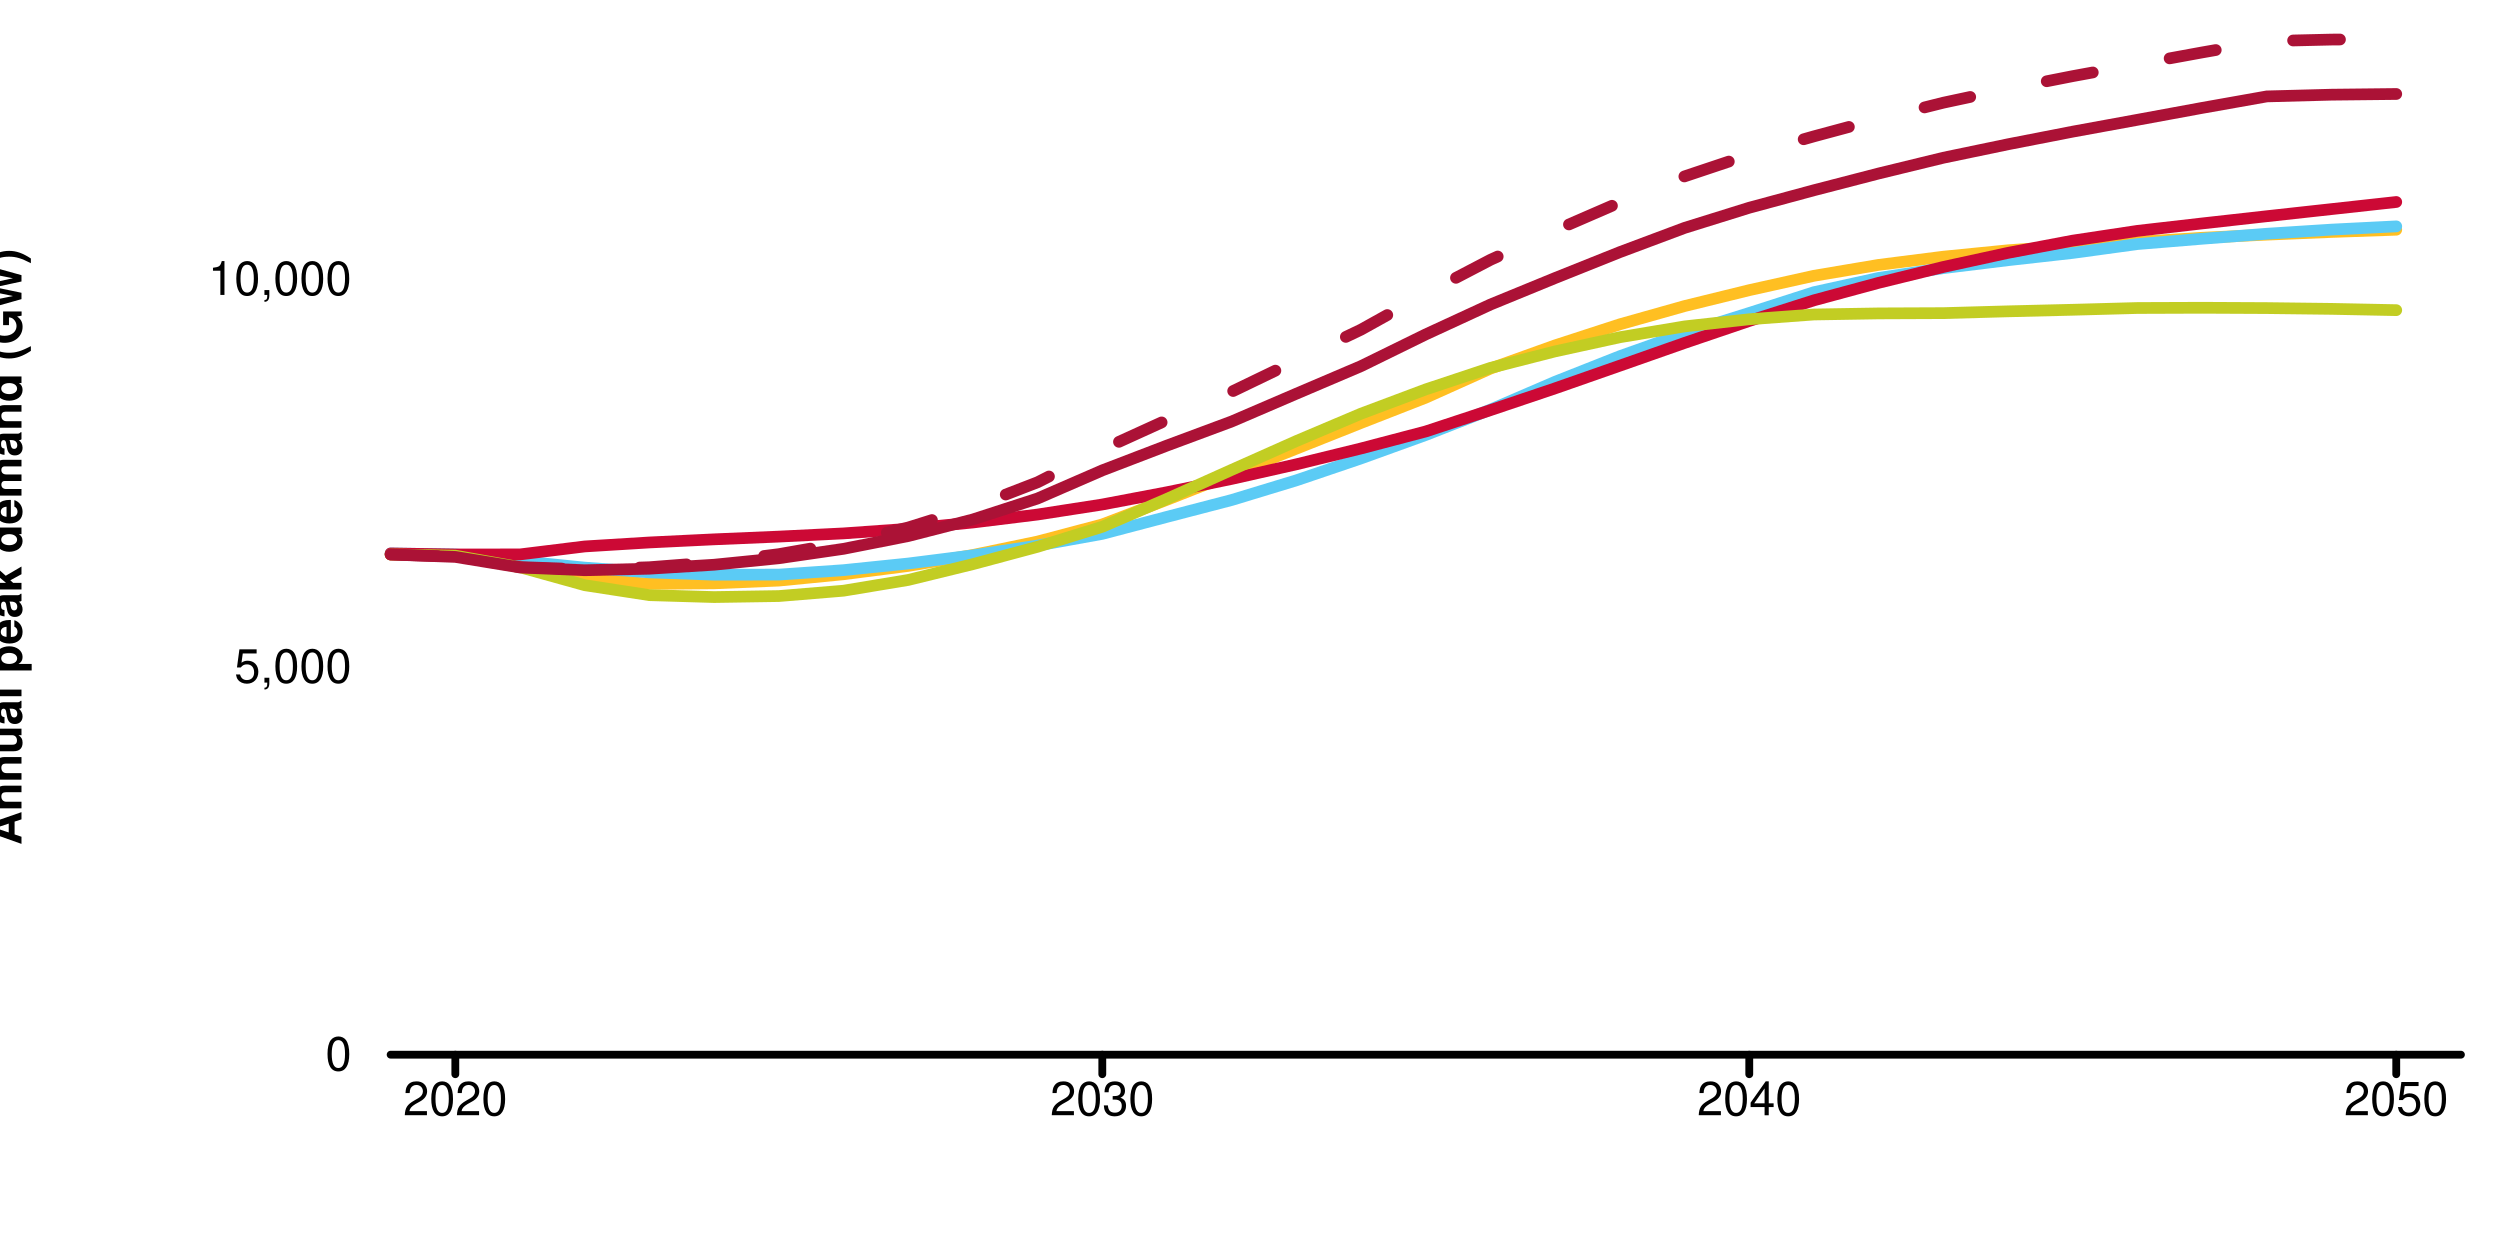
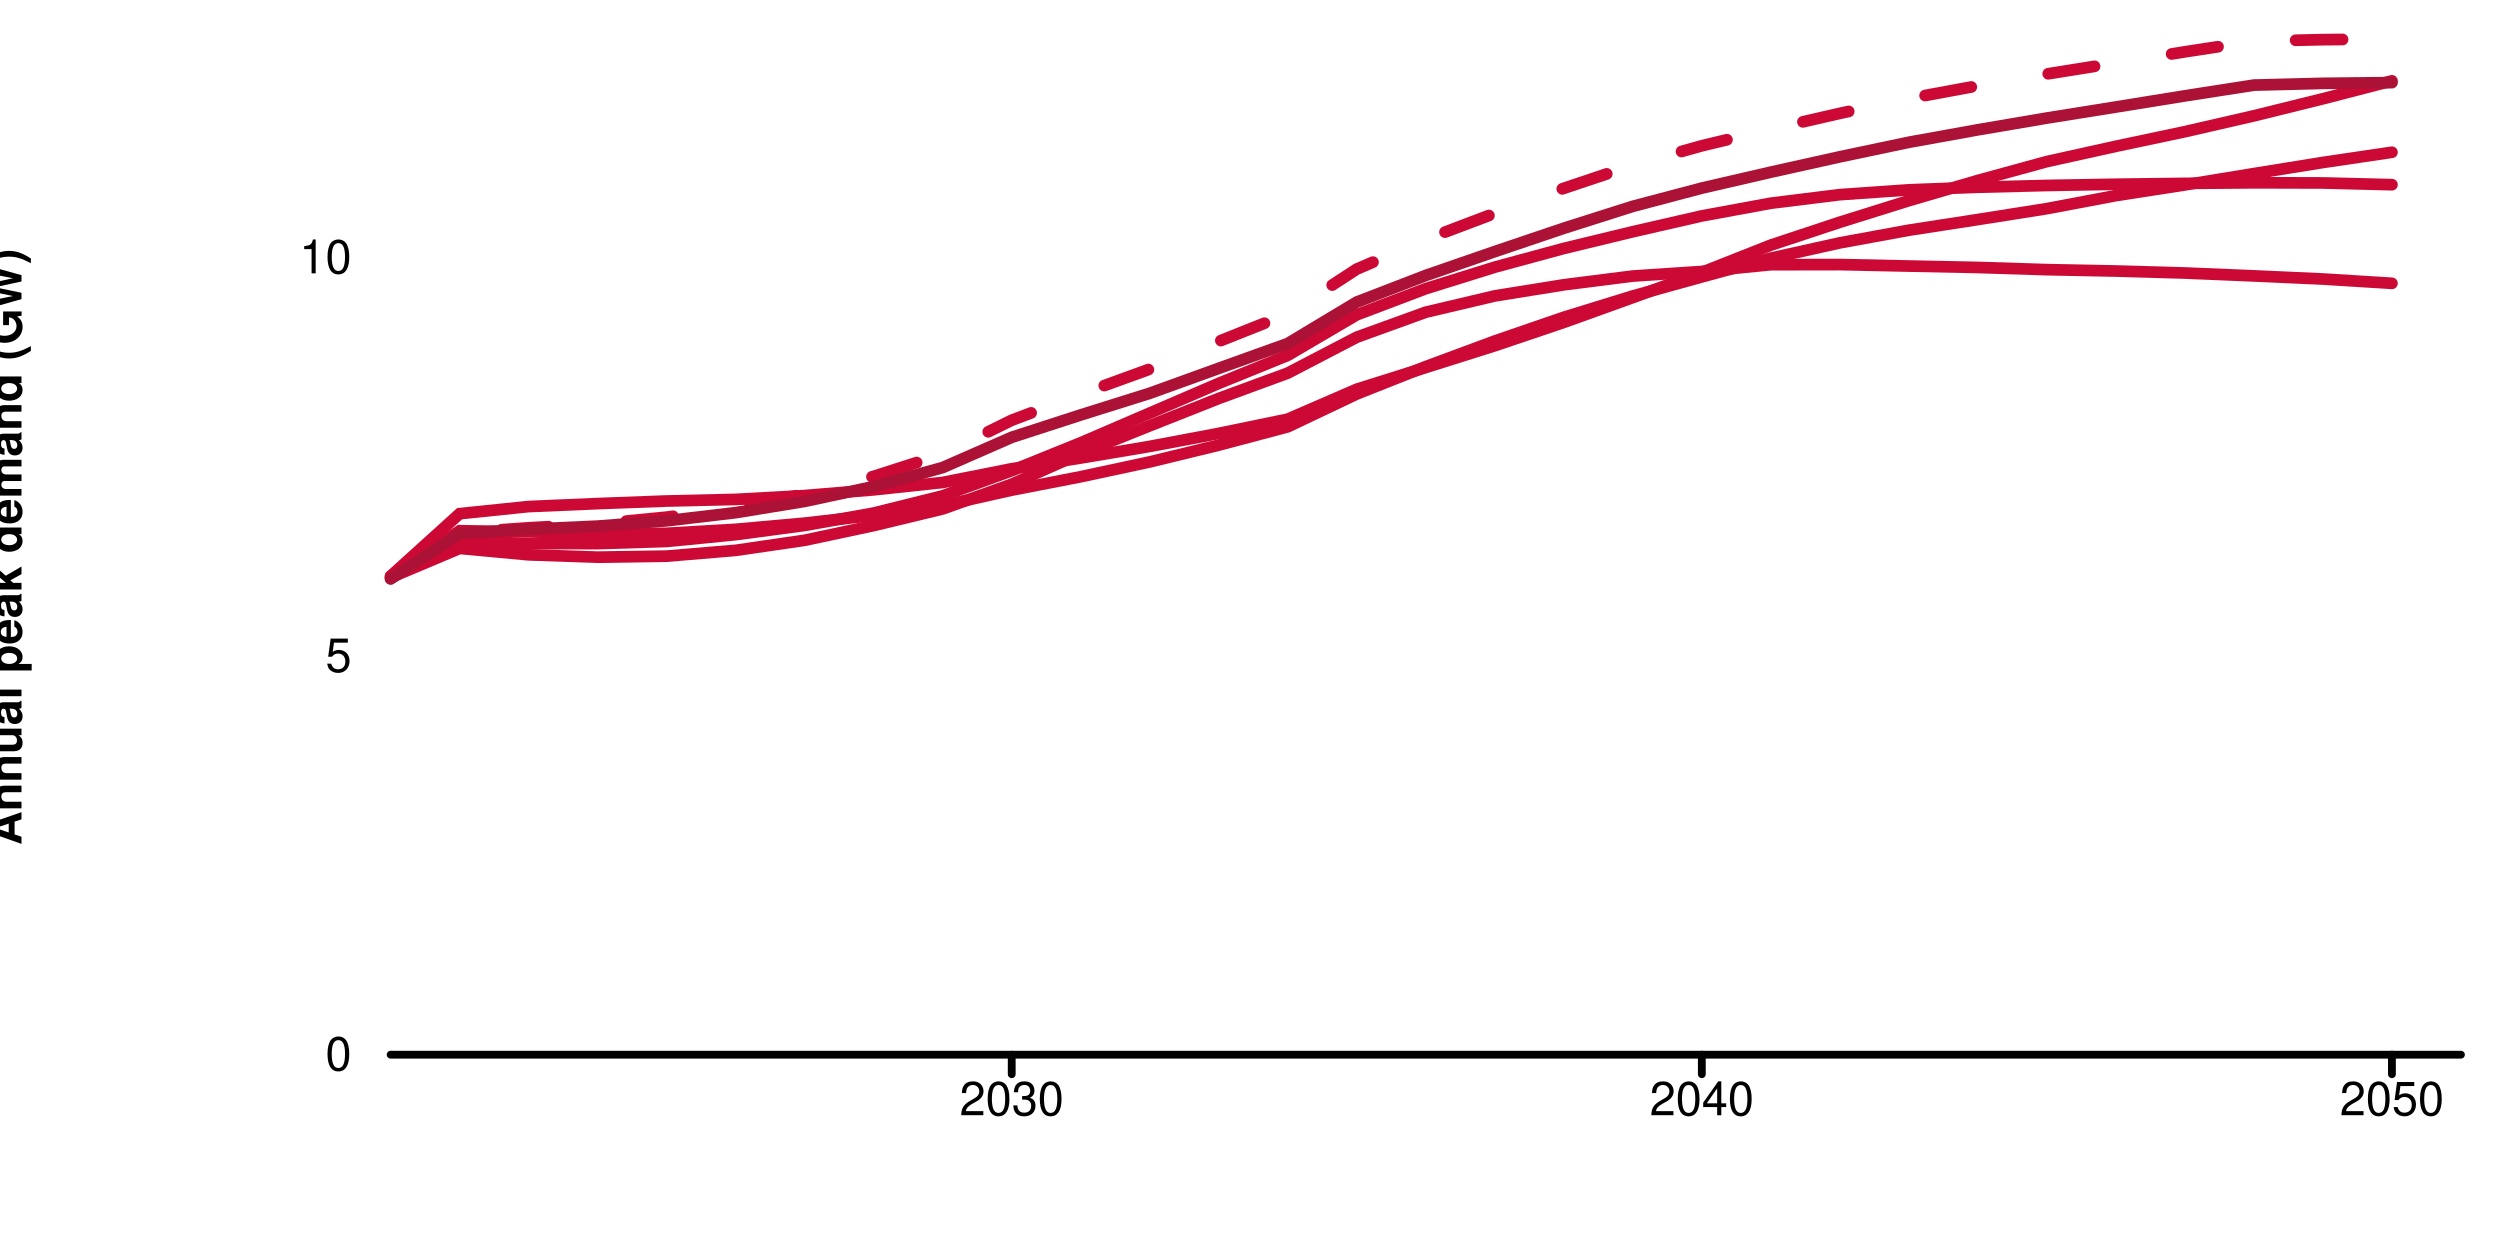
<svg xmlns="http://www.w3.org/2000/svg" width="640" height="320" viewBox="0 0 640 320" style="overflow:display" preserveAspectRatio="xMinYMin meet" overflow="visible">
  <defs>
    <style>
	.data-series path.line { fill-opacity: 0; }
	.data-series path.line.dotted { stroke-dasharray: 12 20 }
	.data-series circle { display: none; }
	.data-series:hover path.line, .data-series.on path.line { stroke-width: 5; }
	.data-series:hover circle, .data-series.on circle { display: inline; }
	.data-series circle:hover, .data-series circle.on { r: 6px!important; fill: black; }
	.grid { font-family: "Helvetica Neue",Helvetica,Arial,"Lucida Grande",sans-serif; }
	.grid line { stroke: rgb(0,0,0); stroke-width: 2; stroke-linecap: round; }
	.grid.grid-x text { text-anchor: middle; dominant-baseline: hanging; transform: translateY(10px); }
	.grid.grid-y text { text-anchor: end; dominant-baseline: middle; transform: translateX(-10px); }
	</style>
  </defs>
  <g class="grid grid-y">
    <line x1="100" y1="270" x2="630" y2="270" data-left="100" />
    <text x="100" y="270" text-anchor="end">0</text>
-     <text x="100" y="170.746" text-anchor="end">5,000</text>
-     <text x="100" y="71.492" text-anchor="end">10,000</text>
+     <text x="100" y="167.981" text-anchor="end">5</text>
+     <text x="100" y="65.962" text-anchor="end">10</text>
    <text style="text-anchor:middle;dominant-baseline:hanging;font-weight:bold;transform: translateY(140px) rotate(-90deg);">Annual peak demand (GW)</text>
  </g>
  <g class="grid grid-x">
-     <line class="tick" x1="116.562" y1="270" x2="116.562" y2="275" />
-     <text x="116.562" y="270" text-anchor="middle">2020</text>
-     <line class="tick" x1="282.188" y1="270" x2="282.188" y2="275" />
-     <text x="282.188" y="270" text-anchor="middle">2030</text>
-     <line class="tick" x1="447.812" y1="270" x2="447.812" y2="275" />
-     <text x="447.812" y="270" text-anchor="middle">2040</text>
-     <line class="tick" x1="613.438" y1="270" x2="613.438" y2="275" />
-     <text x="613.438" y="270" text-anchor="middle">2050</text>
+     <line class="tick" x1="259" y1="270" x2="259" y2="275" />
+     <text x="259" y="270" text-anchor="middle">2030</text>
+     <line class="tick" x1="435.667" y1="270" x2="435.667" y2="275" />
+     <text x="435.667" y="270" text-anchor="middle">2040</text>
+     <line class="tick" x1="612.333" y1="270" x2="612.333" y2="275" />
+     <text x="612.333" y="270" text-anchor="middle">2050</text>
    <text style="text-anchor:middle;dominant-baseline:hanging;font-weight:bold;transform: translateY(140px) rotate(-90deg);" />
  </g>
  <g data-scenario="consumer-transformation" class="data-series">
-     <path d="M 100.00,141.94L 116.56,142.25L 133.12,144.48L 149.69,148.02L 166.25,149.47L 182.81,149.33L 199.38,148.63L 215.94,147.01L 232.50,144.88L 249.06,142.08L 265.62,138.64L 282.19,134.25L 298.75,127.93L 315.31,121.41L 331.88,114.85L 348.44,108.26L 365.00,101.79L 381.56,94.35L 398.12,88.41L 414.69,83.02L 431.25,78.35L 447.81,74.28L 464.38,70.60L 480.94,67.81L 497.50,65.71L 514.06,64.07L 530.62,62.90L 547.19,61.91L 563.75,60.87L 580.31,60.07L 596.88,59.38L 613.44,58.81" id="Consumer transformation" class="line" stroke="#FFBF22" stroke-width="3" stroke-linecap="round" />
-     <circle cx="100.00" cy="141.94" data-y="6451.295" data-x="2019" r="4" fill="#FFBF22" />
-     <circle cx="116.56" cy="142.25" data-y="6435.657" data-x="2020" r="4" fill="#FFBF22" />
-     <circle cx="133.12" cy="144.48" data-y="6323.062" data-x="2021" r="4" fill="#FFBF22" />
-     <circle cx="149.69" cy="148.02" data-y="6144.787" data-x="2022" r="4" fill="#FFBF22" />
-     <circle cx="166.25" cy="149.47" data-y="6071.748" data-x="2023" r="4" fill="#FFBF22" />
-     <circle cx="182.81" cy="149.33" data-y="6078.672" data-x="2024" r="4" fill="#FFBF22" />
-     <circle cx="199.38" cy="148.63" data-y="6114.350" data-x="2025" r="4" fill="#FFBF22" />
-     <circle cx="215.94" cy="147.01" data-y="6195.540" data-x="2026" r="4" fill="#FFBF22" />
-     <circle cx="232.50" cy="144.88" data-y="6303.175" data-x="2027" r="4" fill="#FFBF22" />
-     <circle cx="249.06" cy="142.08" data-y="6443.869" data-x="2028" r="4" fill="#FFBF22" />
-     <circle cx="265.62" cy="138.64" data-y="6617.271" data-x="2029" r="4" fill="#FFBF22" />
-     <circle cx="282.19" cy="134.25" data-y="6838.714" data-x="2030" r="4" fill="#FFBF22" />
-     <circle cx="298.75" cy="127.93" data-y="7156.736" data-x="2031" r="4" fill="#FFBF22" />
-     <circle cx="315.31" cy="121.41" data-y="7485.208" data-x="2032" r="4" fill="#FFBF22" />
-     <circle cx="331.88" cy="114.85" data-y="7815.813" data-x="2033" r="4" fill="#FFBF22" />
-     <circle cx="348.44" cy="108.26" data-y="8147.736" data-x="2034" r="4" fill="#FFBF22" />
-     <circle cx="365.00" cy="101.79" data-y="8473.614" data-x="2035" r="4" fill="#FFBF22" />
-     <circle cx="381.56" cy="94.35" data-y="8848.371" data-x="2036" r="4" fill="#FFBF22" />
-     <circle cx="398.12" cy="88.41" data-y="9147.964" data-x="2037" r="4" fill="#FFBF22" />
-     <circle cx="414.69" cy="83.02" data-y="9419.078" data-x="2038" r="4" fill="#FFBF22" />
-     <circle cx="431.25" cy="78.35" data-y="9654.365" data-x="2039" r="4" fill="#FFBF22" />
-     <circle cx="447.81" cy="74.28" data-y="9859.689" data-x="2040" r="4" fill="#FFBF22" />
-     <circle cx="464.38" cy="70.60" data-y="10045.127" data-x="2041" r="4" fill="#FFBF22" />
-     <circle cx="480.94" cy="67.81" data-y="10185.407" data-x="2042" r="4" fill="#FFBF22" />
-     <circle cx="497.50" cy="65.71" data-y="10291.379" data-x="2043" r="4" fill="#FFBF22" />
-     <circle cx="514.06" cy="64.07" data-y="10373.663" data-x="2044" r="4" fill="#FFBF22" />
-     <circle cx="530.62" cy="62.90" data-y="10432.982" data-x="2045" r="4" fill="#FFBF22" />
-     <circle cx="547.19" cy="61.91" data-y="10482.667" data-x="2046" r="4" fill="#FFBF22" />
-     <circle cx="563.75" cy="60.87" data-y="10535.277" data-x="2047" r="4" fill="#FFBF22" />
-     <circle cx="580.31" cy="60.07" data-y="10575.166" data-x="2048" r="4" fill="#FFBF22" />
-     <circle cx="596.88" cy="59.38" data-y="10609.975" data-x="2049" r="4" fill="#FFBF22" />
-     <circle cx="613.44" cy="58.81" data-y="10639.019" data-x="2050" r="4" fill="#FFBF22" />
+     <path d="M 100.00,147.85L 117.67,138.53L 135.33,139.14L 153.00,139.16L 170.67,138.61L 188.33,136.87L 206.00,134.51L 223.67,131.34L 241.33,126.94L 259.00,120.49L 276.67,113.35L 294.33,105.75L 312.00,98.14L 329.67,90.96L 347.33,80.59L 365.00,73.90L 382.67,68.39L 400.33,63.60L 418.00,59.32L 435.67,55.27L 453.33,52.02L 471.00,49.83L 488.67,48.60L 506.33,47.93L 524.00,47.48L 541.67,47.17L 559.33,46.95L 577.00,46.79L 594.67,46.84L 612.33,47.28" id="Consumer Transformation" class="line" stroke="#cc0935" stroke-width="3" stroke-linecap="round" />
+     <circle cx="100.00" cy="147.85" data-y="5.986805647" data-x="2021" r="4" fill="#cc0935" />
+     <circle cx="117.67" cy="138.53" data-y="6.443320388" data-x="2022" r="4" fill="#cc0935" />
+     <circle cx="135.33" cy="139.14" data-y="6.413478686" data-x="2023" r="4" fill="#cc0935" />
+     <circle cx="153.00" cy="139.16" data-y="6.412530845" data-x="2024" r="4" fill="#cc0935" />
+     <circle cx="170.67" cy="138.61" data-y="6.439425158" data-x="2025" r="4" fill="#cc0935" />
+     <circle cx="188.33" cy="136.87" data-y="6.524668399" data-x="2026" r="4" fill="#cc0935" />
+     <circle cx="206.00" cy="134.51" data-y="6.640457613" data-x="2027" r="4" fill="#cc0935" />
+     <circle cx="223.67" cy="131.34" data-y="6.795809895" data-x="2028" r="4" fill="#cc0935" />
+     <circle cx="241.33" cy="126.94" data-y="7.011469151" data-x="2029" r="4" fill="#cc0935" />
+     <circle cx="259.00" cy="120.49" data-y="7.327515215" data-x="2030" r="4" fill="#cc0935" />
+     <circle cx="276.67" cy="113.35" data-y="7.677471209" data-x="2031" r="4" fill="#cc0935" />
+     <circle cx="294.33" cy="105.75" data-y="8.05017194" data-x="2032" r="4" fill="#cc0935" />
+     <circle cx="312.00" cy="98.14" data-y="8.423106636" data-x="2033" r="4" fill="#cc0935" />
+     <circle cx="329.67" cy="90.96" data-y="8.774956104" data-x="2034" r="4" fill="#cc0935" />
+     <circle cx="347.33" cy="80.59" data-y="9.283153009" data-x="2035" r="4" fill="#cc0935" />
+     <circle cx="365.00" cy="73.90" data-y="9.610745674" data-x="2036" r="4" fill="#cc0935" />
+     <circle cx="382.67" cy="68.39" data-y="9.880978823" data-x="2037" r="4" fill="#cc0935" />
+     <circle cx="400.33" cy="63.60" data-y="10.11582279" data-x="2038" r="4" fill="#cc0935" />
+     <circle cx="418.00" cy="59.32" data-y="10.32545727" data-x="2039" r="4" fill="#cc0935" />
+     <circle cx="435.67" cy="55.27" data-y="10.52420548" data-x="2040" r="4" fill="#cc0935" />
+     <circle cx="453.33" cy="52.02" data-y="10.68327069" data-x="2041" r="4" fill="#cc0935" />
+     <circle cx="471.00" cy="49.83" data-y="10.79077209" data-x="2042" r="4" fill="#cc0935" />
+     <circle cx="488.67" cy="48.60" data-y="10.85072888" data-x="2043" r="4" fill="#cc0935" />
+     <circle cx="506.33" cy="47.93" data-y="10.88371259" data-x="2044" r="4" fill="#cc0935" />
+     <circle cx="524.00" cy="47.48" data-y="10.90572498" data-x="2045" r="4" fill="#cc0935" />
+     <circle cx="541.67" cy="47.17" data-y="10.92089958" data-x="2046" r="4" fill="#cc0935" />
+     <circle cx="559.33" cy="46.95" data-y="10.9320075" data-x="2047" r="4" fill="#cc0935" />
+     <circle cx="577.00" cy="46.79" data-y="10.93955945" data-x="2048" r="4" fill="#cc0935" />
+     <circle cx="594.67" cy="46.84" data-y="10.93706496" data-x="2049" r="4" fill="#cc0935" />
+     <circle cx="612.33" cy="47.28" data-y="10.91550803" data-x="2050" r="4" fill="#cc0935" />
  </g>
  <g data-scenario="system-transformation" class="data-series">
-     <path d="M 100.00,141.68L 116.56,141.94L 133.12,143.63L 149.69,145.31L 166.25,146.53L 182.81,147.12L 199.38,147.10L 215.94,145.96L 232.50,144.26L 249.06,142.17L 265.62,139.66L 282.19,136.67L 298.75,132.31L 315.31,128.00L 331.88,122.96L 348.44,117.34L 365.00,111.35L 381.56,104.86L 398.12,97.73L 414.69,91.18L 431.25,85.31L 447.81,80.12L 464.38,74.80L 480.94,71.15L 497.50,68.64L 514.06,66.61L 530.62,64.75L 547.19,62.48L 563.75,61.12L 580.31,59.84L 596.88,58.78L 613.44,57.95" id="System transformation" class="line" stroke="#5BCBF5" stroke-width="3" stroke-linecap="round" />
-     <circle cx="100.00" cy="141.68" data-y="6464.369" data-x="2019" r="4" fill="#5BCBF5" />
-     <circle cx="116.56" cy="141.94" data-y="6450.936" data-x="2020" r="4" fill="#5BCBF5" />
-     <circle cx="133.12" cy="143.63" data-y="6365.893" data-x="2021" r="4" fill="#5BCBF5" />
-     <circle cx="149.69" cy="145.31" data-y="6281.173" data-x="2022" r="4" fill="#5BCBF5" />
-     <circle cx="166.25" cy="146.53" data-y="6219.704" data-x="2023" r="4" fill="#5BCBF5" />
-     <circle cx="182.81" cy="147.12" data-y="6189.982" data-x="2024" r="4" fill="#5BCBF5" />
-     <circle cx="199.38" cy="147.10" data-y="6191.367" data-x="2025" r="4" fill="#5BCBF5" />
-     <circle cx="215.94" cy="145.96" data-y="6248.851" data-x="2026" r="4" fill="#5BCBF5" />
-     <circle cx="232.50" cy="144.26" data-y="6334.205" data-x="2027" r="4" fill="#5BCBF5" />
-     <circle cx="249.06" cy="142.17" data-y="6439.442" data-x="2028" r="4" fill="#5BCBF5" />
-     <circle cx="265.62" cy="139.66" data-y="6566.080" data-x="2029" r="4" fill="#5BCBF5" />
-     <circle cx="282.19" cy="136.67" data-y="6716.464" data-x="2030" r="4" fill="#5BCBF5" />
-     <circle cx="298.75" cy="132.31" data-y="6936.385" data-x="2031" r="4" fill="#5BCBF5" />
-     <circle cx="315.31" cy="128.00" data-y="7153.606" data-x="2032" r="4" fill="#5BCBF5" />
-     <circle cx="331.88" cy="122.96" data-y="7407.170" data-x="2033" r="4" fill="#5BCBF5" />
-     <circle cx="348.44" cy="117.34" data-y="7690.248" data-x="2034" r="4" fill="#5BCBF5" />
-     <circle cx="365.00" cy="111.35" data-y="7992.380" data-x="2035" r="4" fill="#5BCBF5" />
-     <circle cx="381.56" cy="104.86" data-y="8319.238" data-x="2036" r="4" fill="#5BCBF5" />
-     <circle cx="398.12" cy="97.73" data-y="8678.504" data-x="2037" r="4" fill="#5BCBF5" />
-     <circle cx="414.69" cy="91.18" data-y="9008.162" data-x="2038" r="4" fill="#5BCBF5" />
-     <circle cx="431.25" cy="85.31" data-y="9303.913" data-x="2039" r="4" fill="#5BCBF5" />
-     <circle cx="447.81" cy="80.12" data-y="9565.290" data-x="2040" r="4" fill="#5BCBF5" />
-     <circle cx="464.38" cy="74.80" data-y="9833.375" data-x="2041" r="4" fill="#5BCBF5" />
-     <circle cx="480.94" cy="71.15" data-y="10017.273" data-x="2042" r="4" fill="#5BCBF5" />
-     <circle cx="497.50" cy="68.64" data-y="10143.447" data-x="2043" r="4" fill="#5BCBF5" />
-     <circle cx="514.06" cy="66.61" data-y="10246.077" data-x="2044" r="4" fill="#5BCBF5" />
-     <circle cx="530.62" cy="64.75" data-y="10339.885" data-x="2045" r="4" fill="#5BCBF5" />
-     <circle cx="547.19" cy="62.48" data-y="10454.113" data-x="2046" r="4" fill="#5BCBF5" />
-     <circle cx="563.75" cy="61.12" data-y="10522.294" data-x="2047" r="4" fill="#5BCBF5" />
-     <circle cx="580.31" cy="59.84" data-y="10587.200" data-x="2048" r="4" fill="#5BCBF5" />
-     <circle cx="596.88" cy="58.78" data-y="10640.209" data-x="2049" r="4" fill="#5BCBF5" />
-     <circle cx="613.44" cy="57.95" data-y="10682.288" data-x="2050" r="4" fill="#5BCBF5" />
-   </g>
-   <g data-scenario="steady-progression" class="data-series">
-     <path d="M 100.00,141.68L 116.56,141.94L 133.12,141.93L 149.69,139.89L 166.25,138.87L 182.81,138.07L 199.38,137.37L 215.94,136.55L 232.50,135.37L 249.06,133.76L 265.62,131.72L 282.19,129.15L 298.75,126.01L 315.31,122.60L 331.88,118.86L 348.44,114.80L 365.00,110.45L 381.56,104.99L 398.12,99.41L 414.69,93.61L 431.25,87.79L 447.81,82.16L 464.38,76.88L 480.94,72.40L 497.50,68.34L 514.06,64.73L 530.62,61.60L 547.19,59.10L 563.75,57.20L 580.31,55.35L 596.88,53.53L 613.44,51.71" id="Steady progression" class="line" stroke="#cc0935" stroke-width="3" stroke-linecap="round" />
-     <circle cx="100.00" cy="141.68" data-y="6464.369" data-x="2019" r="4" fill="#cc0935" />
-     <circle cx="116.56" cy="141.94" data-y="6450.936" data-x="2020" r="4" fill="#cc0935" />
-     <circle cx="133.12" cy="141.93" data-y="6451.750" data-x="2021" r="4" fill="#cc0935" />
-     <circle cx="149.69" cy="139.89" data-y="6554.428" data-x="2022" r="4" fill="#cc0935" />
-     <circle cx="166.25" cy="138.87" data-y="6605.703" data-x="2023" r="4" fill="#cc0935" />
-     <circle cx="182.81" cy="138.07" data-y="6646.312" data-x="2024" r="4" fill="#cc0935" />
-     <circle cx="199.38" cy="137.37" data-y="6681.482" data-x="2025" r="4" fill="#cc0935" />
-     <circle cx="215.94" cy="136.55" data-y="6722.905" data-x="2026" r="4" fill="#cc0935" />
-     <circle cx="232.50" cy="135.37" data-y="6781.911" data-x="2027" r="4" fill="#cc0935" />
-     <circle cx="249.06" cy="133.76" data-y="6863.428" data-x="2028" r="4" fill="#cc0935" />
-     <circle cx="265.62" cy="131.72" data-y="6965.748" data-x="2029" r="4" fill="#cc0935" />
-     <circle cx="282.19" cy="129.15" data-y="7095.344" data-x="2030" r="4" fill="#cc0935" />
-     <circle cx="298.75" cy="126.01" data-y="7253.749" data-x="2031" r="4" fill="#cc0935" />
-     <circle cx="315.31" cy="122.60" data-y="7425.361" data-x="2032" r="4" fill="#cc0935" />
-     <circle cx="331.88" cy="118.86" data-y="7613.762" data-x="2033" r="4" fill="#cc0935" />
-     <circle cx="348.44" cy="114.80" data-y="7818.176" data-x="2034" r="4" fill="#cc0935" />
-     <circle cx="365.00" cy="110.45" data-y="8037.422" data-x="2035" r="4" fill="#cc0935" />
-     <circle cx="381.56" cy="104.99" data-y="8312.727" data-x="2036" r="4" fill="#cc0935" />
-     <circle cx="398.12" cy="99.41" data-y="8593.485" data-x="2037" r="4" fill="#cc0935" />
-     <circle cx="414.69" cy="93.61" data-y="8885.627" data-x="2038" r="4" fill="#cc0935" />
-     <circle cx="431.25" cy="87.79" data-y="9179.186" data-x="2039" r="4" fill="#cc0935" />
-     <circle cx="447.81" cy="82.16" data-y="9462.638" data-x="2040" r="4" fill="#cc0935" />
-     <circle cx="464.38" cy="76.88" data-y="9728.696" data-x="2041" r="4" fill="#cc0935" />
-     <circle cx="480.94" cy="72.40" data-y="9954.428" data-x="2042" r="4" fill="#cc0935" />
-     <circle cx="497.50" cy="68.34" data-y="10158.844" data-x="2043" r="4" fill="#cc0935" />
-     <circle cx="514.06" cy="64.73" data-y="10340.618" data-x="2044" r="4" fill="#cc0935" />
-     <circle cx="530.62" cy="61.60" data-y="10498.458" data-x="2045" r="4" fill="#cc0935" />
-     <circle cx="547.19" cy="59.10" data-y="10624.167" data-x="2046" r="4" fill="#cc0935" />
-     <circle cx="563.75" cy="57.20" data-y="10719.808" data-x="2047" r="4" fill="#cc0935" />
-     <circle cx="580.31" cy="55.35" data-y="10813.216" data-x="2048" r="4" fill="#cc0935" />
-     <circle cx="596.88" cy="53.53" data-y="10904.826" data-x="2049" r="4" fill="#cc0935" />
-     <circle cx="613.44" cy="51.71" data-y="10996.364" data-x="2050" r="4" fill="#cc0935" />
+     <path d="M 100.00,147.50L 117.67,135.87L 135.33,136.14L 153.00,136.67L 170.67,136.53L 188.33,135.51L 206.00,133.92L 223.67,131.91L 241.33,129.43L 259.00,125.47L 276.67,122.04L 294.33,118.25L 312.00,113.95L 329.67,109.25L 347.33,100.86L 365.00,93.85L 382.67,87.30L 400.33,81.22L 418.00,75.77L 435.67,70.88L 453.33,66.09L 471.00,62.17L 488.67,58.93L 506.33,56.20L 524.00,53.41L 541.67,50.07L 559.33,47.33L 577.00,44.44L 594.67,41.59L 612.33,38.98" id="System Transformation" class="line" stroke="#cc0935" stroke-width="3" stroke-linecap="round" />
+     <circle cx="100.00" cy="147.50" data-y="6.003826146" data-x="2021" r="4" fill="#cc0935" />
+     <circle cx="117.67" cy="135.87" data-y="6.573592377" data-x="2022" r="4" fill="#cc0935" />
+     <circle cx="135.33" cy="136.14" data-y="6.560536283" data-x="2023" r="4" fill="#cc0935" />
+     <circle cx="153.00" cy="136.67" data-y="6.534749593" data-x="2024" r="4" fill="#cc0935" />
+     <circle cx="170.67" cy="136.53" data-y="6.541368585" data-x="2025" r="4" fill="#cc0935" />
+     <circle cx="188.33" cy="135.51" data-y="6.591646392" data-x="2026" r="4" fill="#cc0935" />
+     <circle cx="206.00" cy="133.92" data-y="6.669236535" data-x="2027" r="4" fill="#cc0935" />
+     <circle cx="223.67" cy="131.91" data-y="6.767944148" data-x="2028" r="4" fill="#cc0935" />
+     <circle cx="241.33" cy="129.43" data-y="6.889303553" data-x="2029" r="4" fill="#cc0935" />
+     <circle cx="259.00" cy="125.47" data-y="7.083622716" data-x="2030" r="4" fill="#cc0935" />
+     <circle cx="276.67" cy="122.04" data-y="7.251646995" data-x="2031" r="4" fill="#cc0935" />
+     <circle cx="294.33" cy="118.25" data-y="7.437330269" data-x="2032" r="4" fill="#cc0935" />
+     <circle cx="312.00" cy="113.95" data-y="7.648165036" data-x="2033" r="4" fill="#cc0935" />
+     <circle cx="329.67" cy="109.25" data-y="7.878513967" data-x="2034" r="4" fill="#cc0935" />
+     <circle cx="347.33" cy="100.86" data-y="8.289743528" data-x="2035" r="4" fill="#cc0935" />
+     <circle cx="365.00" cy="93.85" data-y="8.63345416" data-x="2036" r="4" fill="#cc0935" />
+     <circle cx="382.67" cy="87.30" data-y="8.954074667" data-x="2037" r="4" fill="#cc0935" />
+     <circle cx="400.33" cy="81.22" data-y="9.252283116" data-x="2038" r="4" fill="#cc0935" />
+     <circle cx="418.00" cy="75.77" data-y="9.519505769" data-x="2039" r="4" fill="#cc0935" />
+     <circle cx="435.67" cy="70.88" data-y="9.759121063" data-x="2040" r="4" fill="#cc0935" />
+     <circle cx="453.33" cy="66.09" data-y="9.993651255" data-x="2041" r="4" fill="#cc0935" />
+     <circle cx="471.00" cy="62.17" data-y="10.18592316" data-x="2042" r="4" fill="#cc0935" />
+     <circle cx="488.67" cy="58.93" data-y="10.34485" data-x="2043" r="4" fill="#cc0935" />
+     <circle cx="506.33" cy="56.20" data-y="10.47833145" data-x="2044" r="4" fill="#cc0935" />
+     <circle cx="524.00" cy="53.41" data-y="10.61527331" data-x="2045" r="4" fill="#cc0935" />
+     <circle cx="541.67" cy="50.07" data-y="10.77869834" data-x="2046" r="4" fill="#cc0935" />
+     <circle cx="559.33" cy="47.33" data-y="10.91328715" data-x="2047" r="4" fill="#cc0935" />
+     <circle cx="577.00" cy="44.44" data-y="11.05474549" data-x="2048" r="4" fill="#cc0935" />
+     <circle cx="594.67" cy="41.59" data-y="11.19449867" data-x="2049" r="4" fill="#cc0935" />
+     <circle cx="612.33" cy="38.98" data-y="11.32225044" data-x="2050" r="4" fill="#cc0935" />
  </g>
  <g data-scenario="leading-the-way" class="data-series">
-     <path d="M 100.00,141.94L 116.56,142.25L 133.12,145.21L 149.69,149.81L 166.25,152.36L 182.81,152.85L 199.38,152.59L 215.94,151.22L 232.50,148.47L 249.06,144.42L 265.62,139.98L 282.19,134.85L 298.75,127.71L 315.31,120.28L 331.88,112.90L 348.44,105.89L 365.00,99.68L 381.56,94.18L 398.12,89.95L 414.69,86.33L 431.25,83.56L 447.81,81.73L 464.38,80.51L 480.94,80.23L 497.50,80.16L 514.06,79.70L 530.62,79.30L 547.19,78.85L 563.75,78.79L 580.31,78.87L 596.88,79.07L 613.44,79.40" id="Leading the way" class="line" stroke="#C2CD23" stroke-width="3" stroke-linecap="round" />
-     <circle cx="100.00" cy="141.94" data-y="6451.295" data-x="2019" r="4" fill="#C2CD23" />
-     <circle cx="116.56" cy="142.25" data-y="6435.657" data-x="2020" r="4" fill="#C2CD23" />
-     <circle cx="133.12" cy="145.21" data-y="6286.552" data-x="2021" r="4" fill="#C2CD23" />
-     <circle cx="149.69" cy="149.81" data-y="6054.563" data-x="2022" r="4" fill="#C2CD23" />
-     <circle cx="166.25" cy="152.36" data-y="5926.442" data-x="2023" r="4" fill="#C2CD23" />
-     <circle cx="182.81" cy="152.85" data-y="5901.495" data-x="2024" r="4" fill="#C2CD23" />
-     <circle cx="199.38" cy="152.59" data-y="5914.397" data-x="2025" r="4" fill="#C2CD23" />
-     <circle cx="215.94" cy="151.22" data-y="5983.423" data-x="2026" r="4" fill="#C2CD23" />
-     <circle cx="232.50" cy="148.47" data-y="6122.141" data-x="2027" r="4" fill="#C2CD23" />
-     <circle cx="249.06" cy="144.42" data-y="6326.334" data-x="2028" r="4" fill="#C2CD23" />
-     <circle cx="265.62" cy="139.98" data-y="6549.725" data-x="2029" r="4" fill="#C2CD23" />
-     <circle cx="282.19" cy="134.85" data-y="6808.258" data-x="2030" r="4" fill="#C2CD23" />
-     <circle cx="298.75" cy="127.71" data-y="7167.753" data-x="2031" r="4" fill="#C2CD23" />
-     <circle cx="315.31" cy="120.28" data-y="7542.350" data-x="2032" r="4" fill="#C2CD23" />
-     <circle cx="331.88" cy="112.90" data-y="7913.931" data-x="2033" r="4" fill="#C2CD23" />
-     <circle cx="348.44" cy="105.89" data-y="8267.441" data-x="2034" r="4" fill="#C2CD23" />
-     <circle cx="365.00" cy="99.68" data-y="8580.089" data-x="2035" r="4" fill="#C2CD23" />
-     <circle cx="381.56" cy="94.18" data-y="8856.899" data-x="2036" r="4" fill="#C2CD23" />
-     <circle cx="398.12" cy="89.95" data-y="9070.007" data-x="2037" r="4" fill="#C2CD23" />
-     <circle cx="414.69" cy="86.33" data-y="9252.690" data-x="2038" r="4" fill="#C2CD23" />
-     <circle cx="431.25" cy="83.56" data-y="9391.938" data-x="2039" r="4" fill="#C2CD23" />
-     <circle cx="447.81" cy="81.73" data-y="9484.047" data-x="2040" r="4" fill="#C2CD23" />
-     <circle cx="464.38" cy="80.51" data-y="9545.780" data-x="2041" r="4" fill="#C2CD23" />
-     <circle cx="480.94" cy="80.23" data-y="9559.851" data-x="2042" r="4" fill="#C2CD23" />
-     <circle cx="497.50" cy="80.16" data-y="9563.535" data-x="2043" r="4" fill="#C2CD23" />
-     <circle cx="514.06" cy="79.70" data-y="9586.705" data-x="2044" r="4" fill="#C2CD23" />
-     <circle cx="530.62" cy="79.30" data-y="9606.560" data-x="2045" r="4" fill="#C2CD23" />
-     <circle cx="547.19" cy="78.85" data-y="9629.285" data-x="2046" r="4" fill="#C2CD23" />
-     <circle cx="563.75" cy="78.79" data-y="9632.422" data-x="2047" r="4" fill="#C2CD23" />
-     <circle cx="580.31" cy="78.87" data-y="9628.274" data-x="2048" r="4" fill="#C2CD23" />
-     <circle cx="596.88" cy="79.07" data-y="9618.435" data-x="2049" r="4" fill="#C2CD23" />
-     <circle cx="613.44" cy="79.40" data-y="9601.534" data-x="2050" r="4" fill="#C2CD23" />
+     <path d="M 100.00,147.85L 117.67,140.39L 135.33,142.03L 153.00,142.64L 170.67,142.37L 188.33,140.89L 206.00,138.31L 223.67,134.54L 241.33,130.28L 259.00,123.96L 276.67,116.08L 294.33,109.00L 312.00,102.00L 329.67,95.51L 347.33,86.32L 365.00,79.92L 382.67,75.75L 400.33,72.91L 418.00,70.67L 435.67,69.50L 453.33,67.76L 471.00,67.73L 488.67,68.11L 506.33,68.47L 524.00,69.03L 541.67,69.38L 559.33,69.89L 577.00,70.63L 594.67,71.43L 612.33,72.53" id="Leading The Way" class="line" stroke="#cc0935" stroke-width="3" stroke-linecap="round" />
+     <circle cx="100.00" cy="147.85" data-y="5.98654234" data-x="2021" r="4" fill="#cc0935" />
+     <circle cx="117.67" cy="140.39" data-y="6.352269558" data-x="2022" r="4" fill="#cc0935" />
+     <circle cx="135.33" cy="142.03" data-y="6.271905459" data-x="2023" r="4" fill="#cc0935" />
+     <circle cx="153.00" cy="142.64" data-y="6.241979631" data-x="2024" r="4" fill="#cc0935" />
+     <circle cx="170.67" cy="142.37" data-y="6.255064597" data-x="2025" r="4" fill="#cc0935" />
+     <circle cx="188.33" cy="140.89" data-y="6.327752799" data-x="2026" r="4" fill="#cc0935" />
+     <circle cx="206.00" cy="138.31" data-y="6.454056255" data-x="2027" r="4" fill="#cc0935" />
+     <circle cx="223.67" cy="134.54" data-y="6.63888329" data-x="2028" r="4" fill="#cc0935" />
+     <circle cx="241.33" cy="130.28" data-y="6.847997323" data-x="2029" r="4" fill="#cc0935" />
+     <circle cx="259.00" cy="123.96" data-y="7.157733943" data-x="2030" r="4" fill="#cc0935" />
+     <circle cx="276.67" cy="116.08" data-y="7.543521279" data-x="2031" r="4" fill="#cc0935" />
+     <circle cx="294.33" cy="109.00" data-y="7.890694231" data-x="2032" r="4" fill="#cc0935" />
+     <circle cx="312.00" cy="102.00" data-y="8.23366803" data-x="2033" r="4" fill="#cc0935" />
+     <circle cx="329.67" cy="95.51" data-y="8.551881211" data-x="2034" r="4" fill="#cc0935" />
+     <circle cx="347.33" cy="86.32" data-y="9.002390966" data-x="2035" r="4" fill="#cc0935" />
+     <circle cx="365.00" cy="79.92" data-y="9.315933458" data-x="2036" r="4" fill="#cc0935" />
+     <circle cx="382.67" cy="75.75" data-y="9.520159362" data-x="2037" r="4" fill="#cc0935" />
+     <circle cx="400.33" cy="72.91" data-y="9.659287742" data-x="2038" r="4" fill="#cc0935" />
+     <circle cx="418.00" cy="70.67" data-y="9.769314247" data-x="2039" r="4" fill="#cc0935" />
+     <circle cx="435.67" cy="69.50" data-y="9.826600444" data-x="2040" r="4" fill="#cc0935" />
+     <circle cx="453.33" cy="67.76" data-y="9.912128342" data-x="2041" r="4" fill="#cc0935" />
+     <circle cx="471.00" cy="67.73" data-y="9.913343439" data-x="2042" r="4" fill="#cc0935" />
+     <circle cx="488.67" cy="68.11" data-y="9.89470869" data-x="2043" r="4" fill="#cc0935" />
+     <circle cx="506.33" cy="68.47" data-y="9.87688902" data-x="2044" r="4" fill="#cc0935" />
+     <circle cx="524.00" cy="69.03" data-y="9.849806677" data-x="2045" r="4" fill="#cc0935" />
+     <circle cx="541.67" cy="69.38" data-y="9.832369347" data-x="2046" r="4" fill="#cc0935" />
+     <circle cx="559.33" cy="69.89" data-y="9.807699267" data-x="2047" r="4" fill="#cc0935" />
+     <circle cx="577.00" cy="70.63" data-y="9.771163802" data-x="2048" r="4" fill="#cc0935" />
+     <circle cx="594.67" cy="71.43" data-y="9.731866594" data-x="2049" r="4" fill="#cc0935" />
+     <circle cx="612.33" cy="72.53" data-y="9.678162076" data-x="2050" r="4" fill="#cc0935" />
+   </g>
+   <g data-scenario="npg-planning-scenario-no-customer-flexibility-customer-flexibility" class="data-series">
+     <path d="M 100.00,148.10L 117.67,136.35L 135.33,135.12L 153.00,134.12L 170.67,132.39L 188.33,129.91L 206.00,126.50L 223.67,121.95L 241.33,116.28L 259.00,107.58L 276.67,100.90L 294.33,94.49L 312.00,87.40L 329.67,80.37L 347.33,68.89L 365.00,61.28L 382.67,54.60L 400.33,48.21L 418.00,42.28L 435.67,37.32L 453.33,33.08L 471.00,29.02L 488.67,25.22L 506.33,21.96L 524.00,18.94L 541.67,16.11L 559.33,13.27L 577.00,10.55L 594.67,10.15L 612.33,10.00" id="NPg Planning Scenario no customer flexibility" class="line dotted" stroke="#cc0935" stroke-width="3" stroke-linecap="round" />
+     <circle cx="100.00" cy="148.10" data-y="5.97446741" data-x="2021" r="4" fill="#cc0935" />
+     <circle cx="117.67" cy="136.35" data-y="6.550347841" data-x="2022" r="4" fill="#cc0935" />
+     <circle cx="135.33" cy="135.12" data-y="6.610404709" data-x="2023" r="4" fill="#cc0935" />
+     <circle cx="153.00" cy="134.12" data-y="6.659772545" data-x="2024" r="4" fill="#cc0935" />
+     <circle cx="170.67" cy="132.39" data-y="6.744214469" data-x="2025" r="4" fill="#cc0935" />
+     <circle cx="188.33" cy="129.91" data-y="6.865795718" data-x="2026" r="4" fill="#cc0935" />
+     <circle cx="206.00" cy="126.50" data-y="7.033066331" data-x="2027" r="4" fill="#cc0935" />
+     <circle cx="223.67" cy="121.95" data-y="7.255989124" data-x="2028" r="4" fill="#cc0935" />
+     <circle cx="241.33" cy="116.28" data-y="7.533729478" data-x="2029" r="4" fill="#cc0935" />
+     <circle cx="259.00" cy="107.58" data-y="7.960311949" data-x="2030" r="4" fill="#cc0935" />
+     <circle cx="276.67" cy="100.90" data-y="8.287769807" data-x="2031" r="4" fill="#cc0935" />
+     <circle cx="294.33" cy="94.49" data-y="8.601690381" data-x="2032" r="4" fill="#cc0935" />
+     <circle cx="312.00" cy="87.40" data-y="8.949517356" data-x="2033" r="4" fill="#cc0935" />
+     <circle cx="329.67" cy="80.37" data-y="9.294016855" data-x="2034" r="4" fill="#cc0935" />
+     <circle cx="347.33" cy="68.89" data-y="9.856308625" data-x="2035" r="4" fill="#cc0935" />
+     <circle cx="365.00" cy="61.28" data-y="10.22956746" data-x="2036" r="4" fill="#cc0935" />
+     <circle cx="382.67" cy="54.60" data-y="10.55671558" data-x="2037" r="4" fill="#cc0935" />
+     <circle cx="400.33" cy="48.21" data-y="10.86983089" data-x="2038" r="4" fill="#cc0935" />
+     <circle cx="418.00" cy="42.28" data-y="11.16076592" data-x="2039" r="4" fill="#cc0935" />
+     <circle cx="435.67" cy="37.32" data-y="11.40363146" data-x="2040" r="4" fill="#cc0935" />
+     <circle cx="453.33" cy="33.08" data-y="11.61182286" data-x="2041" r="4" fill="#cc0935" />
+     <circle cx="471.00" cy="29.02" data-y="11.81064179" data-x="2042" r="4" fill="#cc0935" />
+     <circle cx="488.67" cy="25.22" data-y="11.99697571" data-x="2043" r="4" fill="#cc0935" />
+     <circle cx="506.33" cy="21.96" data-y="12.15650857" data-x="2044" r="4" fill="#cc0935" />
+     <circle cx="524.00" cy="18.94" data-y="12.30477686" data-x="2045" r="4" fill="#cc0935" />
+     <circle cx="541.67" cy="16.11" data-y="12.44332471" data-x="2046" r="4" fill="#cc0935" />
+     <circle cx="559.33" cy="13.27" data-y="12.58230194" data-x="2047" r="4" fill="#cc0935" />
+     <circle cx="577.00" cy="10.55" data-y="12.71579503" data-x="2048" r="4" fill="#cc0935" />
+     <circle cx="594.67" cy="10.15" data-y="12.73536654" data-x="2049" r="4" fill="#cc0935" />
+     <circle cx="612.33" cy="10.00" data-y="12.74274774" data-x="2050" r="4" fill="#cc0935" />
+   </g>
+   <g data-scenario="falling-short" class="data-series">
+     <path d="M 100.00,147.49L 117.67,131.50L 135.33,129.68L 153.00,128.92L 170.67,128.26L 188.33,127.85L 206.00,126.87L 223.67,125.39L 241.33,123.51L 259.00,120.00L 276.67,117.25L 294.33,114.28L 312.00,110.95L 329.67,107.30L 347.33,99.64L 365.00,94.07L 382.67,88.50L 400.33,82.53L 418.00,76.17L 435.67,69.73L 453.33,62.75L 471.00,56.89L 488.67,51.36L 506.33,46.20L 524.00,41.36L 541.67,37.45L 559.33,33.71L 577.00,29.65L 594.67,25.28L 612.33,20.70" id="Falling Short" class="line" stroke="#cc0935" stroke-width="3" stroke-linecap="round" />
+     <circle cx="100.00" cy="147.49" data-y="6.004237499" data-x="2021" r="4" fill="#cc0935" />
+     <circle cx="117.67" cy="131.50" data-y="6.787883478" data-x="2022" r="4" fill="#cc0935" />
+     <circle cx="135.33" cy="129.68" data-y="6.877307554" data-x="2023" r="4" fill="#cc0935" />
+     <circle cx="153.00" cy="128.92" data-y="6.914595862" data-x="2024" r="4" fill="#cc0935" />
+     <circle cx="170.67" cy="128.26" data-y="6.946691894" data-x="2025" r="4" fill="#cc0935" />
+     <circle cx="188.33" cy="127.85" data-y="6.96698956" data-x="2026" r="4" fill="#cc0935" />
+     <circle cx="206.00" cy="126.87" data-y="7.014689726" data-x="2027" r="4" fill="#cc0935" />
+     <circle cx="223.67" cy="125.39" data-y="7.087384714" data-x="2028" r="4" fill="#cc0935" />
+     <circle cx="241.33" cy="123.51" data-y="7.179699302" data-x="2029" r="4" fill="#cc0935" />
+     <circle cx="259.00" cy="120.00" data-y="7.351733022" data-x="2030" r="4" fill="#cc0935" />
+     <circle cx="276.67" cy="117.25" data-y="7.486263669" data-x="2031" r="4" fill="#cc0935" />
+     <circle cx="294.33" cy="114.28" data-y="7.632058221" data-x="2032" r="4" fill="#cc0935" />
+     <circle cx="312.00" cy="110.95" data-y="7.795232514" data-x="2033" r="4" fill="#cc0935" />
+     <circle cx="329.67" cy="107.30" data-y="7.97425339" data-x="2034" r="4" fill="#cc0935" />
+     <circle cx="347.33" cy="99.64" data-y="8.349377288" data-x="2035" r="4" fill="#cc0935" />
+     <circle cx="365.00" cy="94.07" data-y="8.622649519" data-x="2036" r="4" fill="#cc0935" />
+     <circle cx="382.67" cy="88.50" data-y="8.895174306" data-x="2037" r="4" fill="#cc0935" />
+     <circle cx="400.33" cy="82.53" data-y="9.188153329" data-x="2038" r="4" fill="#cc0935" />
+     <circle cx="418.00" cy="76.17" data-y="9.499498827" data-x="2039" r="4" fill="#cc0935" />
+     <circle cx="435.67" cy="69.73" data-y="9.815153581" data-x="2040" r="4" fill="#cc0935" />
+     <circle cx="453.33" cy="62.75" data-y="10.15728728" data-x="2041" r="4" fill="#cc0935" />
+     <circle cx="471.00" cy="56.89" data-y="10.44475807" data-x="2042" r="4" fill="#cc0935" />
+     <circle cx="488.67" cy="51.36" data-y="10.71573195" data-x="2043" r="4" fill="#cc0935" />
+     <circle cx="506.33" cy="46.20" data-y="10.96867491" data-x="2044" r="4" fill="#cc0935" />
+     <circle cx="524.00" cy="41.36" data-y="11.2058214" data-x="2045" r="4" fill="#cc0935" />
+     <circle cx="541.67" cy="37.45" data-y="11.39728926" data-x="2046" r="4" fill="#cc0935" />
+     <circle cx="559.33" cy="33.71" data-y="11.58078599" data-x="2047" r="4" fill="#cc0935" />
+     <circle cx="577.00" cy="29.65" data-y="11.77958485" data-x="2048" r="4" fill="#cc0935" />
+     <circle cx="594.67" cy="25.28" data-y="11.99391158" data-x="2049" r="4" fill="#cc0935" />
+     <circle cx="612.33" cy="20.70" data-y="12.21856536" data-x="2050" r="4" fill="#cc0935" />
  </g>
  <g data-scenario="planning-scenario" class="data-series">
-     <path d="M 100.00,141.96L 116.56,142.57L 133.12,145.28L 149.69,145.98L 166.25,145.59L 182.81,144.57L 199.38,142.91L 215.94,140.50L 232.50,137.23L 249.06,132.98L 265.62,127.61L 282.19,120.41L 298.75,114.06L 315.31,107.90L 331.88,100.78L 348.44,93.72L 365.00,85.60L 381.56,77.96L 398.12,71.17L 414.69,64.54L 431.25,58.34L 447.81,53.18L 464.38,48.70L 480.94,44.41L 497.50,40.38L 514.06,36.93L 530.62,33.70L 547.19,30.67L 563.75,27.62L 580.31,24.68L 596.88,24.24L 613.44,24.06" id="NPg Planning Scenario" class="line" stroke="#ab1236" stroke-width="3" stroke-linecap="round" />
-     <circle cx="100.00" cy="141.96" data-y="6450.011" data-x="2019" r="4" fill="#ab1236" />
-     <circle cx="116.56" cy="142.57" data-y="6419.518" data-x="2020" r="4" fill="#ab1236" />
-     <circle cx="133.12" cy="145.28" data-y="6282.917" data-x="2021" r="4" fill="#ab1236" />
-     <circle cx="149.69" cy="145.98" data-y="6247.680" data-x="2022" r="4" fill="#ab1236" />
-     <circle cx="166.25" cy="145.59" data-y="6267.347" data-x="2023" r="4" fill="#ab1236" />
-     <circle cx="182.81" cy="144.57" data-y="6318.588" data-x="2024" r="4" fill="#ab1236" />
-     <circle cx="199.38" cy="142.91" data-y="6402.069" data-x="2025" r="4" fill="#ab1236" />
-     <circle cx="215.94" cy="140.50" data-y="6523.651" data-x="2026" r="4" fill="#ab1236" />
-     <circle cx="232.50" cy="137.23" data-y="6688.591" data-x="2027" r="4" fill="#ab1236" />
-     <circle cx="249.06" cy="132.98" data-y="6902.513" data-x="2028" r="4" fill="#ab1236" />
-     <circle cx="265.62" cy="127.61" data-y="7173.191" data-x="2029" r="4" fill="#ab1236" />
-     <circle cx="282.19" cy="120.41" data-y="7535.860" data-x="2030" r="4" fill="#ab1236" />
-     <circle cx="298.75" cy="114.06" data-y="7855.838" data-x="2031" r="4" fill="#ab1236" />
-     <circle cx="315.31" cy="107.90" data-y="8166.053" data-x="2032" r="4" fill="#ab1236" />
-     <circle cx="331.88" cy="100.78" data-y="8524.570" data-x="2033" r="4" fill="#ab1236" />
-     <circle cx="348.44" cy="93.72" data-y="8880.325" data-x="2034" r="4" fill="#ab1236" />
-     <circle cx="365.00" cy="85.60" data-y="9289.285" data-x="2035" r="4" fill="#ab1236" />
-     <circle cx="381.56" cy="77.96" data-y="9674.267" data-x="2036" r="4" fill="#ab1236" />
-     <circle cx="398.12" cy="71.17" data-y="10016.167" data-x="2037" r="4" fill="#ab1236" />
-     <circle cx="414.69" cy="64.54" data-y="10350.177" data-x="2038" r="4" fill="#ab1236" />
-     <circle cx="431.25" cy="58.34" data-y="10662.491" data-x="2039" r="4" fill="#ab1236" />
-     <circle cx="447.81" cy="53.18" data-y="10922.730" data-x="2040" r="4" fill="#ab1236" />
-     <circle cx="464.38" cy="48.70" data-y="11148.339" data-x="2041" r="4" fill="#ab1236" />
-     <circle cx="480.94" cy="44.41" data-y="11364.194" data-x="2042" r="4" fill="#ab1236" />
-     <circle cx="497.50" cy="40.38" data-y="11567.075" data-x="2043" r="4" fill="#ab1236" />
-     <circle cx="514.06" cy="36.93" data-y="11741.229" data-x="2044" r="4" fill="#ab1236" />
-     <circle cx="530.62" cy="33.70" data-y="11903.944" data-x="2045" r="4" fill="#ab1236" />
-     <circle cx="547.19" cy="30.67" data-y="12056.673" data-x="2046" r="4" fill="#ab1236" />
-     <circle cx="563.75" cy="27.62" data-y="12210.300" data-x="2047" r="4" fill="#ab1236" />
-     <circle cx="580.31" cy="24.68" data-y="12358.084" data-x="2048" r="4" fill="#ab1236" />
-     <circle cx="596.88" cy="24.24" data-y="12380.248" data-x="2049" r="4" fill="#ab1236" />
-     <circle cx="613.44" cy="24.06" data-y="12389.359" data-x="2050" r="4" fill="#ab1236" />
-   </g>
-   <g data-scenario="planning-scenario-customer-flexibility" class="data-series">
-     <path d="M 100.00,141.94L 116.56,142.52L 133.12,145.17L 149.69,145.75L 166.25,145.21L 182.81,143.93L 199.38,141.86L 215.94,138.96L 232.50,135.04L 249.06,129.85L 265.62,123.46L 282.19,115.05L 298.75,107.51L 315.31,100.28L 331.88,92.29L 348.44,84.38L 365.00,75.16L 381.56,66.51L 398.12,58.99L 414.69,51.80L 431.25,45.15L 447.81,39.61L 464.38,34.90L 480.94,30.44L 497.50,26.29L 514.06,22.75L 530.62,19.49L 547.19,16.45L 563.75,13.42L 580.31,10.52L 596.88,10.13L 613.44,10.00" id="NPg Planning Scenario without customer flexibility" class="line dotted" stroke="#ab1236" stroke-width="3" stroke-linecap="round" />
-     <circle cx="100.00" cy="141.94" data-y="6451.157" data-x="2019" r="4" fill="#ab1236" />
-     <circle cx="116.56" cy="142.52" data-y="6421.894" data-x="2020" r="4" fill="#ab1236" />
-     <circle cx="133.12" cy="145.17" data-y="6288.552" data-x="2021" r="4" fill="#ab1236" />
-     <circle cx="149.69" cy="145.75" data-y="6259.171" data-x="2022" r="4" fill="#ab1236" />
-     <circle cx="166.25" cy="145.21" data-y="6286.506" data-x="2023" r="4" fill="#ab1236" />
-     <circle cx="182.81" cy="143.93" data-y="6350.842" data-x="2024" r="4" fill="#ab1236" />
-     <circle cx="199.38" cy="141.86" data-y="6455.342" data-x="2025" r="4" fill="#ab1236" />
-     <circle cx="215.94" cy="138.96" data-y="6601.233" data-x="2026" r="4" fill="#ab1236" />
-     <circle cx="232.50" cy="135.04" data-y="6798.929" data-x="2027" r="4" fill="#ab1236" />
-     <circle cx="249.06" cy="129.85" data-y="7060.205" data-x="2028" r="4" fill="#ab1236" />
-     <circle cx="265.62" cy="123.46" data-y="7382.019" data-x="2029" r="4" fill="#ab1236" />
-     <circle cx="282.19" cy="115.05" data-y="7805.649" data-x="2030" r="4" fill="#ab1236" />
-     <circle cx="298.75" cy="107.51" data-y="8185.540" data-x="2031" r="4" fill="#ab1236" />
-     <circle cx="315.31" cy="100.28" data-y="8549.774" data-x="2032" r="4" fill="#ab1236" />
-     <circle cx="331.88" cy="92.29" data-y="8952.283" data-x="2033" r="4" fill="#ab1236" />
-     <circle cx="348.44" cy="84.38" data-y="9350.971" data-x="2034" r="4" fill="#ab1236" />
-     <circle cx="365.00" cy="75.16" data-y="9815.468" data-x="2035" r="4" fill="#ab1236" />
-     <circle cx="381.56" cy="66.51" data-y="10250.830" data-x="2036" r="4" fill="#ab1236" />
-     <circle cx="398.12" cy="58.99" data-y="10629.718" data-x="2037" r="4" fill="#ab1236" />
-     <circle cx="414.69" cy="51.80" data-y="10992.131" data-x="2038" r="4" fill="#ab1236" />
-     <circle cx="431.25" cy="45.15" data-y="11326.808" data-x="2039" r="4" fill="#ab1236" />
-     <circle cx="447.81" cy="39.61" data-y="11606.147" data-x="2040" r="4" fill="#ab1236" />
-     <circle cx="464.38" cy="34.90" data-y="11843.420" data-x="2041" r="4" fill="#ab1236" />
-     <circle cx="480.94" cy="30.44" data-y="12068.123" data-x="2042" r="4" fill="#ab1236" />
-     <circle cx="497.50" cy="26.29" data-y="12277.025" data-x="2043" r="4" fill="#ab1236" />
-     <circle cx="514.06" cy="22.75" data-y="12455.231" data-x="2044" r="4" fill="#ab1236" />
-     <circle cx="530.62" cy="19.49" data-y="12619.813" data-x="2045" r="4" fill="#ab1236" />
-     <circle cx="547.19" cy="16.45" data-y="12772.580" data-x="2046" r="4" fill="#ab1236" />
-     <circle cx="563.75" cy="13.42" data-y="12925.406" data-x="2047" r="4" fill="#ab1236" />
-     <circle cx="580.31" cy="10.52" data-y="13071.483" data-x="2048" r="4" fill="#ab1236" />
-     <circle cx="596.88" cy="10.13" data-y="13091.250" data-x="2049" r="4" fill="#ab1236" />
-     <circle cx="613.44" cy="10.00" data-y="13097.735" data-x="2050" r="4" fill="#ab1236" />
+     <path d="M 100.00,148.20L 117.67,136.56L 135.33,135.48L 153.00,134.69L 170.67,133.32L 188.33,131.24L 206.00,128.35L 223.67,124.55L 241.33,119.69L 259.00,111.95L 276.67,106.22L 294.33,100.68L 312.00,94.29L 329.67,87.94L 347.33,77.33L 365.00,70.51L 382.67,64.40L 400.33,58.43L 418.00,52.82L 435.67,48.15L 453.33,44.07L 471.00,40.14L 488.67,36.42L 506.33,33.23L 524.00,30.22L 541.67,27.39L 559.33,24.54L 577.00,21.79L 594.67,21.34L 612.33,21.15" id="NPg Planning Scenario" class="line" stroke="#ab1236" stroke-width="3" stroke-linecap="round" />
+     <circle cx="100.00" cy="148.20" data-y="5.969345854" data-x="2021" r="4" fill="#ab1236" />
+     <circle cx="117.67" cy="136.56" data-y="6.539902741" data-x="2022" r="4" fill="#ab1236" />
+     <circle cx="135.33" cy="135.48" data-y="6.593133939" data-x="2023" r="4" fill="#ab1236" />
+     <circle cx="153.00" cy="134.69" data-y="6.631402589" data-x="2024" r="4" fill="#ab1236" />
+     <circle cx="170.67" cy="133.32" data-y="6.698548432" data-x="2025" r="4" fill="#ab1236" />
+     <circle cx="188.33" cy="131.24" data-y="6.800633682" data-x="2026" r="4" fill="#ab1236" />
+     <circle cx="206.00" cy="128.35" data-y="6.9422274" data-x="2027" r="4" fill="#ab1236" />
+     <circle cx="223.67" cy="124.55" data-y="7.128464925" data-x="2028" r="4" fill="#ab1236" />
+     <circle cx="241.33" cy="119.69" data-y="7.366552236" data-x="2029" r="4" fill="#ab1236" />
+     <circle cx="259.00" cy="111.95" data-y="7.746006251" data-x="2030" r="4" fill="#ab1236" />
+     <circle cx="276.67" cy="106.22" data-y="8.026759613" data-x="2031" r="4" fill="#ab1236" />
+     <circle cx="294.33" cy="100.68" data-y="8.298471786" data-x="2032" r="4" fill="#ab1236" />
+     <circle cx="312.00" cy="94.29" data-y="8.611801059" data-x="2033" r="4" fill="#ab1236" />
+     <circle cx="329.67" cy="87.94" data-y="8.922868195" data-x="2034" r="4" fill="#ab1236" />
+     <circle cx="347.33" cy="77.33" data-y="9.442773932" data-x="2035" r="4" fill="#ab1236" />
+     <circle cx="365.00" cy="70.51" data-y="9.777352253" data-x="2036" r="4" fill="#ab1236" />
+     <circle cx="382.67" cy="64.40" data-y="10.07674483" data-x="2037" r="4" fill="#ab1236" />
+     <circle cx="400.33" cy="58.43" data-y="10.36909878" data-x="2038" r="4" fill="#ab1236" />
+     <circle cx="418.00" cy="52.82" data-y="10.64393491" data-x="2039" r="4" fill="#ab1236" />
+     <circle cx="435.67" cy="48.15" data-y="10.8730149" data-x="2040" r="4" fill="#ab1236" />
+     <circle cx="453.33" cy="44.07" data-y="11.0730983" data-x="2041" r="4" fill="#ab1236" />
+     <circle cx="471.00" cy="40.14" data-y="11.26565803" data-x="2042" r="4" fill="#ab1236" />
+     <circle cx="488.67" cy="36.42" data-y="11.44772865" data-x="2043" r="4" fill="#ab1236" />
+     <circle cx="506.33" cy="33.23" data-y="11.60444508" data-x="2044" r="4" fill="#ab1236" />
+     <circle cx="524.00" cy="30.22" data-y="11.75156343" data-x="2045" r="4" fill="#ab1236" />
+     <circle cx="541.67" cy="27.39" data-y="11.89032587" data-x="2046" r="4" fill="#ab1236" />
+     <circle cx="559.33" cy="24.54" data-y="12.03013433" data-x="2047" r="4" fill="#ab1236" />
+     <circle cx="577.00" cy="21.79" data-y="12.16511665" data-x="2048" r="4" fill="#ab1236" />
+     <circle cx="594.67" cy="21.34" data-y="12.1867239" data-x="2049" r="4" fill="#ab1236" />
+     <circle cx="612.33" cy="21.15" data-y="12.19631847" data-x="2050" r="4" fill="#ab1236" />
  </g>
</svg>
